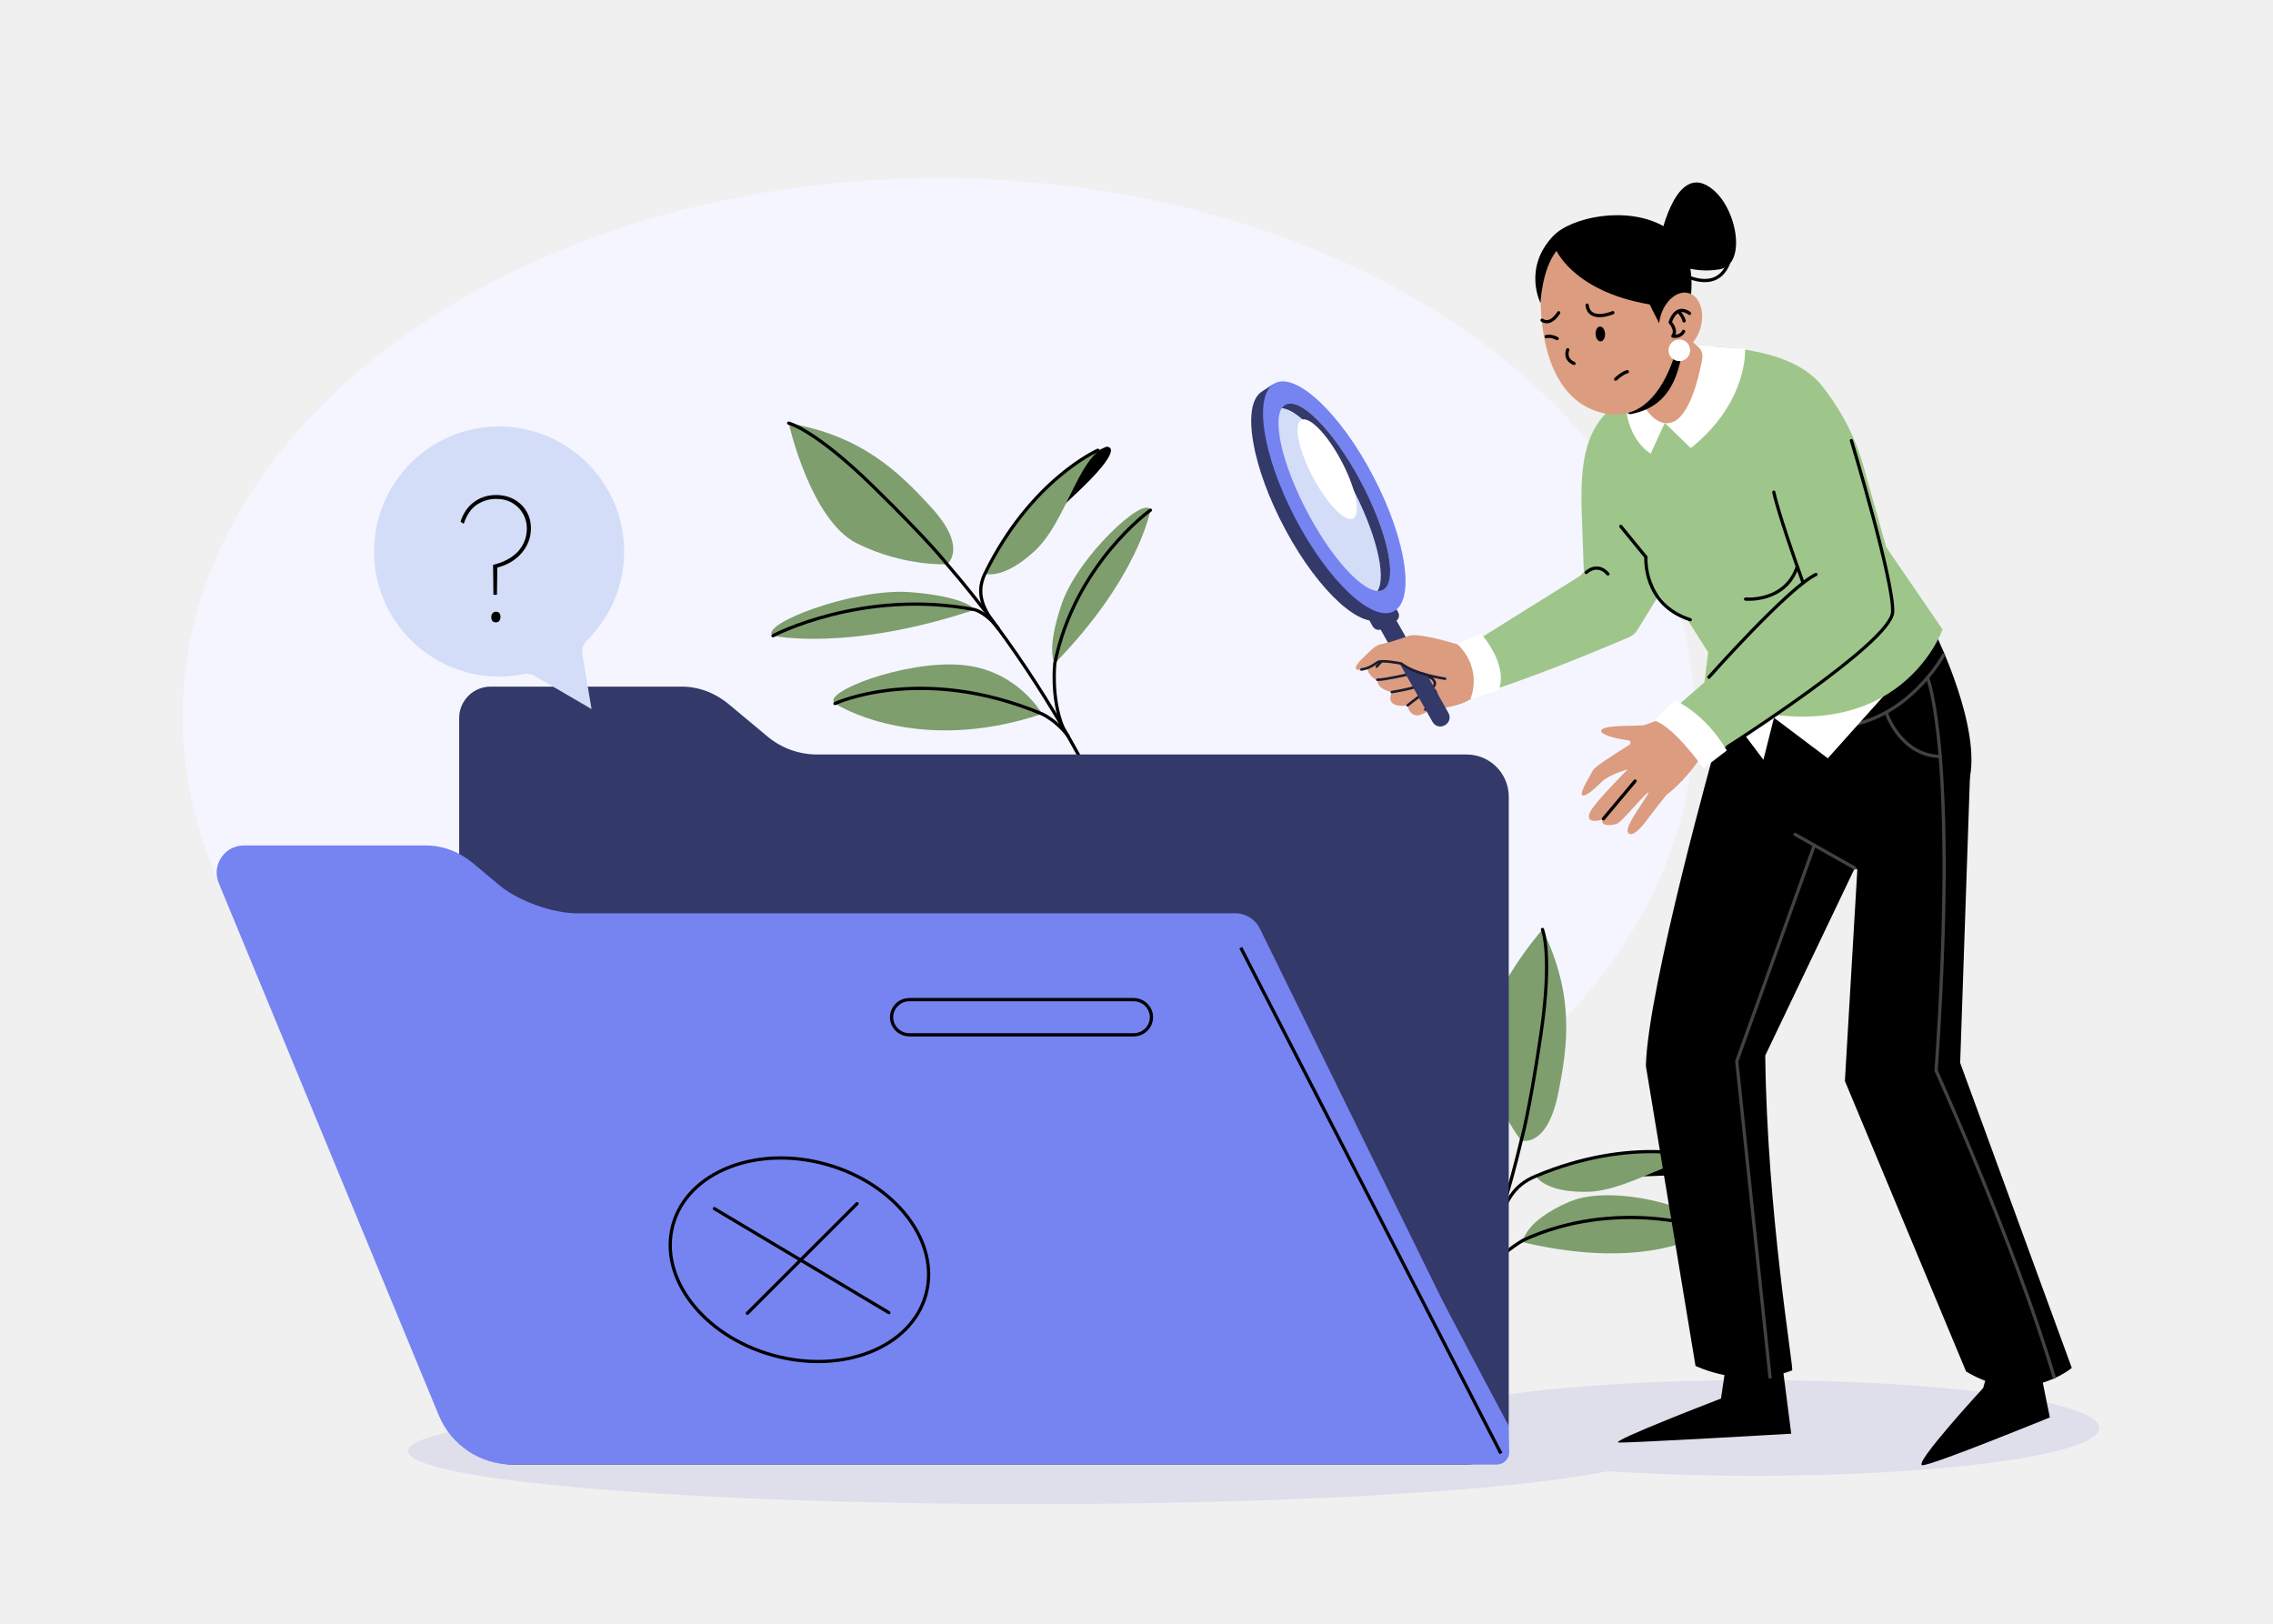
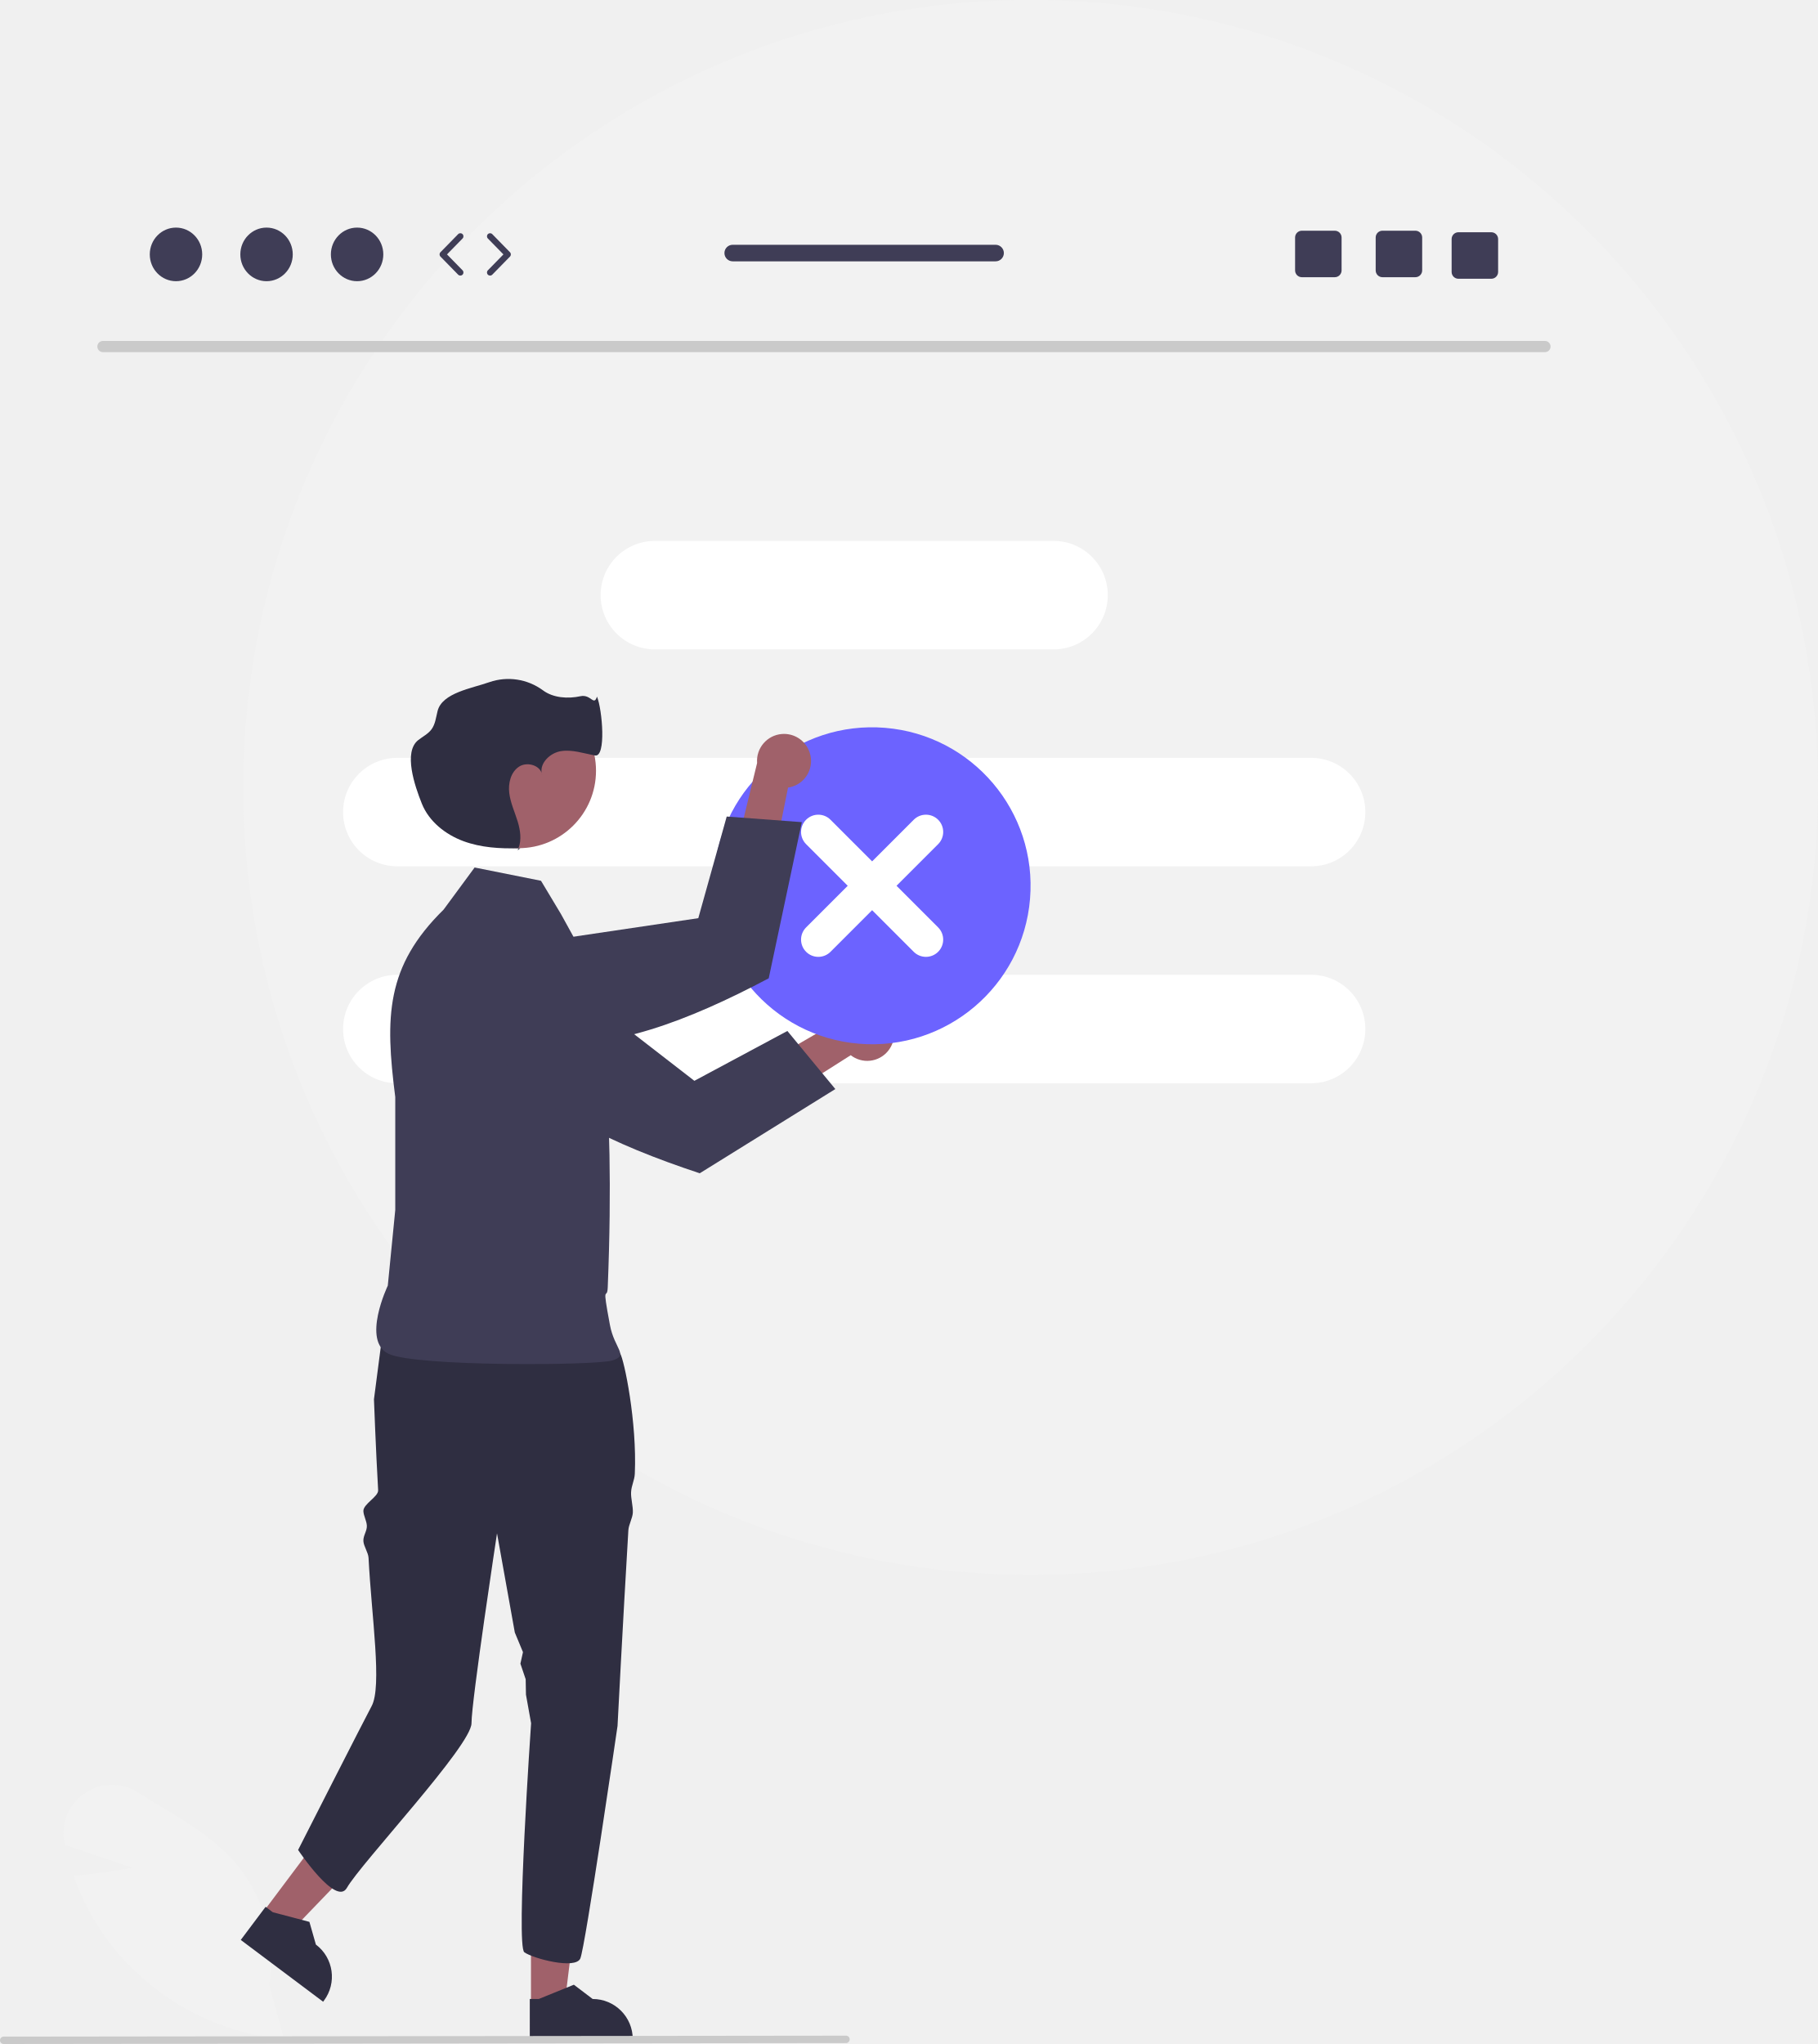
- <svg xmlns="http://www.w3.org/2000/svg" version="1.1" x="0px" y="0px" viewBox="0 0 700 500" style="enable-background:new 0 0 700 500;" xml:space="preserve">
-   <g id="BACKGROUND">
-     <ellipse style="fill:#F5F5FF;" cx="289.02" cy="220.777" rx="232.754" ry="165.915" />
-   </g>
-   <g id="OBJECTS">
-     <ellipse style="fill:#DFDFEB;" cx="540.283" cy="439.709" rx="106.251" ry="14.741" />
-     <ellipse style="fill:#DFDFEB;" cx="317.581" cy="446.822" rx="191.948" ry="16.346" />
-     <g>
-       <path style="fill:#7E9E6E;" d="M354.278,157.1c0,0-3.552,20.617-29.434,47.155c0,0-2.86-3.54,2.089-18.207    C331.881,171.381,352.802,152.106,354.278,157.1z" />
-       <path style="fill:none;stroke:#000000;stroke-linecap:round;stroke-miterlimit:10;" d="M354.278,157.1    c0,0-23.29,16.659-29.434,47.155c0,0-1.191,10.458,2.393,19.52" />
-       <path style="fill:#7E9E6E;" d="M291.678,173.754c0,0,6.534-4.951-4.707-17.316c-10.678-11.747-21.983-22.279-44.079-26.139    c0,0,6.669,29.929,21.067,37.063C278.357,174.496,291.678,173.754,291.678,173.754z" />
-       <path style="fill:#7E9E6E;" d="M238.046,195.761c0,0,23.053,5.029,62.152-8.019c0,0-2.424-4.042-19.895-5.401    C262.832,180.981,233.496,192.402,238.046,195.761z" />
-       <path style="fill:none;stroke:#000000;stroke-linecap:round;stroke-miterlimit:10;" d="M238.046,195.761    c0,0,27.659-14.642,62.152-8.019c0,0,3.548,0.888,7.161,5.714" />
-       <path style="fill:#7E9E6E;" d="M257.154,216.648c0,0,24.67,16.239,63.768,3.192c0,0-7.604-13.755-25.074-15.115    C278.377,203.365,252.603,213.289,257.154,216.648z" />
-       <path style="fill:none;stroke:#000000;stroke-linecap:round;stroke-miterlimit:10;" d="M257.154,216.648    c0,0,26.59-12.407,63.768,3.192c0,0,4.372,1.946,7.985,6.772" />
-       <path d="M340.658,137.578c0,0,7.281-0.872-10.486,15.563c-16.777,15.52-14.644,15.641-14.644,15.641    S321.894,145.559,340.658,137.578z" />
-       <path style="fill:#7E9E6E;" d="M303.323,176.643c0,0,5.438,2.097,15.246-6.904c9.808-9.001,13.464-29.061,22.089-32.161    C340.658,137.578,319.02,144.568,303.323,176.643z" />
-       <path style="fill:none;stroke:#000000;stroke-linecap:round;stroke-miterlimit:10;" d="M338.985,245.566    c-11.063-22.284-26.422-47.6-47.307-71.811c0,0-5.131-6.719-22.956-24.138c-17.825-17.419-25.83-19.317-25.83-19.317" />
-       <path style="fill:none;stroke:#000000;stroke-linecap:round;stroke-miterlimit:10;" d="M338.103,138.646    c0,0-20.59,8.985-34.779,37.997c-3.437,7.029,0.675,12.591,4.036,16.813" />
-     </g>
-     <g>
-       <path style="fill:#7E9E6E;" d="M525.859,379.153c0,0-17.209,12.699-56.862,3.379c0,0,0.105-6.36,14.336-12.477    C497.565,363.937,528.109,373.263,525.859,379.153z" />
-       <path style="fill:none;stroke:#000000;stroke-linecap:round;stroke-miterlimit:10;" d="M524.629,377.995    c0,0-27.158-9.077-55.454,3.849c0,0-9.166,5.175-14.398,13.396" />
-       <path style="fill:#7E9E6E;" d="M468.48,351.215c0,0,7.844,2.383,11.256-13.975c3.242-15.54,5.134-30.875-4.712-51.03    c0,0-20.316,22.967-17.64,38.811C460.06,340.866,468.48,351.215,468.48,351.215z" />
-       <path d="M526.807,357.347c0,0,6.052,4.14-18.142,4.802c-22.845,0.626-21.321,2.122-21.321,2.122S507.431,350.991,526.807,357.347z    " />
-       <path style="fill:#7E9E6E;" d="M472.984,362.147c0,0,2.71,5.16,16.019,4.848c13.309-0.312,29.274-12.996,37.805-9.648    C526.807,357.347,505.922,348.353,472.984,362.147z" />
-       <path style="fill:none;stroke:#000000;stroke-linecap:round;stroke-miterlimit:10;" d="M438.111,431.667    c11.548-22.037,23.027-49.332,30.369-80.452c0,0,2.428-8.098,6.067-32.754c3.639-24.656,0.477-32.251,0.477-32.251" />
-       <path style="fill:none;stroke:#000000;stroke-linecap:round;stroke-miterlimit:10;" d="M524.181,356.467    c0,0-21.41-6.803-51.197,5.679c-7.216,3.024-9.264,7.799-12.314,16.651" />
-     </g>
-     <g>
-       <path style="fill:#333969;" d="M251.612,232.331c-5.57,0-10.962-1.954-15.239-5.523l-11.865-9.901    c-4.27-3.563-9.342-5.472-14.538-5.472h-58.887c-5.344,0-9.676,4.332-9.676,9.676v11.22V434.3c0,9.221,7.475,16.696,16.696,16.696    h293.551c7.172,0,12.986-5.814,12.986-12.987V245.318c0-7.172-5.814-12.986-12.986-12.986H251.612z" />
-       <path style="fill:#7584F1;" d="M464.639,439.097c0,0-19.978-37.474-21.976-41.778l-54.599-111.232    c-1.372-2.956-4.335-4.847-7.594-4.847H177.576c-7.376,0-18.044-3.866-23.708-8.592l-8.187-6.832    c-4.27-3.563-9.342-5.472-14.538-5.472H75.102c-5.965,0-10.017,6.06-7.738,11.572l67.766,163.899    c3.799,9.187,12.76,15.179,22.701,15.179h303.143c1.976,0,3.801-1.693,3.8-3.669L464.639,439.097z" />
-       <line style="fill:none;stroke:#000000;stroke-linejoin:round;stroke-miterlimit:10;" x1="382.112" y1="291.818" x2="462.23" y2="447.559" />
-       <path style="fill:none;stroke:#000000;stroke-linejoin:round;stroke-miterlimit:10;" d="M349.099,318.656h-69.013    c-1.882,0-3.633-0.947-4.644-2.51v0c-2.332-3.608,0.3-8.331,4.644-8.331h69.013c1.882,0,3.633,0.947,4.644,2.51l0,0    C356.075,313.934,353.443,318.656,349.099,318.656z" />
-       <g>
-         <g>
-           <line style="fill:none;stroke:#000000;stroke-linecap:round;stroke-linejoin:round;stroke-miterlimit:10;" x1="220.002" y1="372.184" x2="273.735" y2="404.197" />
-           <line style="fill:none;stroke:#000000;stroke-linecap:round;stroke-linejoin:round;stroke-miterlimit:10;" x1="263.935" y1="370.641" x2="230.171" y2="404.39" />
-         </g>
-         <ellipse transform="matrix(0.2666 -0.9638 0.9638 0.2666 -193.3339 521.7817)" style="fill:none;stroke:#000000;stroke-linecap:round;stroke-linejoin:round;stroke-miterlimit:10;" cx="246.202" cy="387.933" rx="30.525" ry="40.403" />
-       </g>
-     </g>
-     <g>
-       <g>
-         <path style="fill:#DB9C7F;" d="M524.377,232.436c1.289-5.57-4.638-12.514-10.249-11.419c-4.568,0.891-6.842,1.986-7.575,2.228     c-1.435,0.473-12.143-0.224-13.369,1.56c-0.888,1.292,4.698,2.784,8.271,3.139c0.736,0.073,0.953,1.035,0.324,1.424     c-3.511,2.177-10.501,6.602-11.095,7.695c-0.797,1.465-4.428,7.162-3.405,7.794c1.023,0.633,4.117-2.213,6.127-4.233     c2.011-2.02,7.886-3.738,7.886-3.738s-10.215,10.253-11.562,13.096c-2.005,4.233,3.813,2.377,3.813,2.377     c-0.911,2.392,3.861,1.868,4.989,0.965c2.228-1.783,9.115-10.093,9.135-9.247c0.02,0.847-7.115,9.902-6.392,12.017     c0.723,2.115,3.609-0.539,5.278-2.77c1.67-2.231,6.573-8.467,6.573-8.467s5.57-4.066,10.22-11.089     C523.383,233.712,524.362,232.502,524.377,232.436z" />
-         <line style="fill:none;stroke:#000000;stroke-linecap:round;stroke-miterlimit:10;" x1="493.797" y1="252.129" x2="503.544" y2="240.513" />
-       </g>
-       <path style="fill:#9EC68A;" d="M451.104,199.487l35.062-21.875c0.217-0.142,0.424-0.299,0.62-0.47l11.562-11.897    c2.517-2.206,6.399-1.692,8.255,1.093l5.667,8.5c1.2,1.8,1.242,4.134,0.107,5.976l-8.138,13.203    c-0.599,0.972-1.476,1.731-2.525,2.181c-6.547,2.804-31.561,13.369-46.481,17.584c-3.705,1.047-7.306-1.969-6.982-5.806    l0.366-4.321C448.76,201.956,449.677,200.419,451.104,199.487z" />
-       <path d="M531.854,418.06L530,430.656c0,0-34.743,13.346-31.52,13.539c3.223,0.193,53.151-2.712,53.151-2.712l-2.938-22.867    L531.854,418.06z" />
-       <path style="fill:none;stroke:#424242;stroke-miterlimit:10;" d="M541.532,214.226c0,0,2.769,26.648,4.845,28.032    c2.076,1.384,4.845,2.076,4.845,2.076l-4.499-30.454L541.532,214.226z" />
-       <path d="M596.396,195.91c0,0,14.082,28.676,9.994,44.653l-78.062-10.738l1.629-29.791L596.396,195.91z" />
-       <path style="fill:none;stroke:#424242;stroke-linecap:round;stroke-miterlimit:10;" d="M598.54,201.719    c0,0-11.034,20.433-32.148,22.067" />
-       <path style="fill:none;stroke:#424242;stroke-linecap:round;stroke-miterlimit:10;" d="M580.877,219.427    c0,0,4.277,13.245,16.694,13.518" />
-       <path d="M528.328,229.825c0,0-20.914,74.457-21.456,98.427l15.281,92.343c0,0,14.577,7.248,29.76,1.391    c0.622-0.24-7.697-47.894-8.282-96.96l43.644-91.319L528.328,229.825z" />
-       <path d="M606.734,237.439l-3.074,89.85l34.377,93.935c0,0-14.385,12.153-32.556,1.092l-37.322-89.444l3.828-65.081l-16.265-9.849    l-2.423-28.187L606.734,237.439z" />
-       <polygon style="fill:#FFFFFF;" points="546.324,221.017 562.896,233.503 586.653,206.98 528.945,215.224 543.066,233.949   " />
-       <path d="M613.746,416.541l-2.999,10.867c0,0-21.918,23.773-18.688,23.773c3.23,0,39.222-14.716,39.222-14.716l-4.614-22.641    L613.746,416.541z" />
-       <path style="fill:none;stroke:#424242;stroke-linecap:round;stroke-miterlimit:10;" d="M593.591,208.62    c0,0,9.48,23.303,2.65,121.054c0,0,23.943,52.695,36.358,94.374" />
-       <polyline style="fill:none;stroke:#424242;stroke-linecap:round;stroke-miterlimit:10;" points="558.75,260.272 534.855,326.831     545.102,424.048   " />
-       <g>
-         <g>
-           <path style="fill:#DB9C7F;" d="M454.536,212.628c0,0,0.464,2.331-4.697,4.111c-5.161,1.78-8.198,1.215-8.198,1.215      s-11.578-13.656-12.092-14.138c-0.514-0.483,0.361-5.734,3.786-7.837c2.08-1.277,10.146,0.805,16.162,2.637      c4.194,1.277,6.782,5.478,6.077,9.805C455.298,210.122,454.952,211.699,454.536,212.628z" />
-           <path style="fill:#DB9C7F;" d="M445.04,209.004c0,0-9.466-1.374-13.466-4.672c0,0-5.978-1.205-7.249-0.451      c-1.27,0.754-2.311,1.825-5.06,2.289c-2.749,0.464-1.92-1.367,0.968-3.963c0.825-0.742,3.033-3.409,4.947-3.77      c2.577-0.485,8.154-2.458,8.154-2.458l11.19,13.378" />
-           <path style="fill:#DB9C7F;" d="M441.641,217.954c0,0-3.838,2.408-5.188,2.342c-1.35-0.065-2.625-0.87-2.955-3.088      c0,0-7.148,1.312-4.883-4.097c0,0-4.318-0.7-4.433-3.518c0,0-3.835-1.911-2.996-4.974c0.838-3.064,12.871-2.786,12.871-2.786      l12.768,6.482L441.641,217.954z" />
-           <path style="fill:none;stroke:#1A1C30;stroke-width:0.78;stroke-linecap:round;stroke-linejoin:round;stroke-miterlimit:10;" d="      M438.93,218.466c0,0,3.646-3.233,3.443-4.53c-0.203-1.297-0.888-2.01-1.716-1.761c-1.11,0.333-5.337,3.556-7.159,5.033" />
-           <path style="fill:none;stroke:#1A1C30;stroke-width:0.78;stroke-linecap:round;stroke-linejoin:round;stroke-miterlimit:10;" d="      M428.615,213.111c0,0,9.712-1.516,9.802-2.955c0.09-1.439-0.589-3.337-2.617-2.933c-2.411,0.48-9.324,2.136-11.617,2.091" />
-           <path style="fill:none;stroke:#1A1C30;stroke-width:0.78;stroke-linecap:round;stroke-linejoin:round;stroke-miterlimit:10;" d="      M440.657,212.175c0,0,1.785-1.108,1.079-2.346c-0.706-1.238-1.67-1.673-3.736-1.136" />
-           <path style="fill:none;stroke:#1A1C30;stroke-width:0.78;stroke-linecap:round;stroke-linejoin:round;stroke-miterlimit:10;" d="      M423.987,205.258c0,0,0.531-0.691,1.282-1.397" />
-         </g>
-         <path style="fill:#333969;" d="M445.048,223.266l-0.167,0.094c-1.308,0.736-2.965,0.272-3.7-1.036l-25.248-44.894l4.903-2.757     l25.248,44.894C446.82,220.874,446.356,222.53,445.048,223.266z" />
-         <path style="fill:#333969;" d="M428.414,184.645l2.119,3.768c0.575,1.022,0.315,2.259-0.581,2.762l-4.578,2.575     c-0.896,0.504-2.087,0.083-2.662-0.938l-2.211-3.931" />
-         <path style="fill:#333969;" d="M418.618,147.775c-8.758-16.247-19.736-27.431-26.713-27.954l0.231-1.543l-3.646,2.377     c-6.266,4.267-2.936,23.328,7.438,42.573c10.374,19.245,23.863,31.387,30.129,27.12l3.428-2.285l-0.987-1.321     C430.909,179.287,427.146,163.597,418.618,147.775z" />
-         <ellipse transform="matrix(0.8868 -0.4621 0.4621 0.8868 -24.2528 207.2254)" style="fill:#7584F1;" cx="410.919" cy="153.124" rx="13.643" ry="39.616" />
-         <path style="fill:#D3DDF7;" d="M418.802,147.756c8.443,15.663,11.757,30.763,7.404,33.728     c-4.354,2.965-14.727-7.328-23.17-22.991c-8.443-15.663-11.757-30.763-7.404-33.728     C399.986,121.8,410.359,132.093,418.802,147.756z" />
-         <path style="fill:#DB9C7F;" d="M445.04,209.004c0,0-9.466-1.374-13.466-4.672c0,0-5.978-1.205-7.249-0.451     c-1.27,0.754-2.311,1.825-5.06,2.289c-2.749,0.464-1.92-1.367,0.968-3.963c0.825-0.742,3.033-3.409,4.947-3.77     c2.577-0.485,8.154-2.458,8.154-2.458l11.19,13.378" />
-         <path style="fill:none;stroke:#1A1C30;stroke-width:0.78;stroke-linecap:round;stroke-linejoin:round;stroke-miterlimit:10;" d="     M445.04,209.004c0,0-9.466-1.374-13.466-4.672c0,0-5.978-1.205-7.249-0.451c-1.27,0.754-2.311,1.825-5.06,2.289" />
-         <path style="fill:#333969;" d="M418.802,147.756c-8.443-15.663-18.816-25.956-23.17-22.991c-0.344,0.234-0.634,0.552-0.884,0.932     c5.033,0.306,13.836,9.863,21.18,23.487c7.776,14.426,11.196,28.366,8.287,32.796c0.753,0.046,1.423-0.111,1.989-0.496     C430.559,178.519,427.244,163.418,418.802,147.756z" />
-         <path style="fill:#FFFFFF;" d="M412.924,141.617c4.491,8.332,6.254,16.365,3.938,17.942c-2.316,1.577-7.834-3.898-12.325-12.23     c-4.491-8.332-6.254-16.365-3.938-17.942C402.914,127.81,408.433,133.285,412.924,141.617z" />
-       </g>
-       <path style="fill:#9EC68A;" d="M580.859,168.434l-6.965-24.852c-2.557-9.123-7.038-17.565-12.96-24.961    c-10.489-13.102-38.041-11.91-38.041-11.91l-21.198,15.253c-0.065,0.035-0.13,0.071-0.195,0.107    c-12.481,6.887-14.774,17.511-14.446,33.886l0.773,22.111l14.35-13.704l3.622,4.966c-0.016-0.143-0.03-0.276-0.042-0.405    l1.715,2.7l-1.673-2.294c0.508,4.562,2.887,16.18,13.947,21.608l6.301,9.915l-1.671,13.703    c59.135,21.504,73.862-20.721,73.862-20.721L580.859,168.434z" />
-       <path style="fill:none;stroke:#000000;stroke-linecap:round;stroke-miterlimit:10;" d="M499.144,162.084l7.743,9.469    c0,0-1.058,14.594,13.647,19.273" />
-       <path style="fill:#9EC68A;" d="M557.91,181.357l-45.008,39.215c0,0,8.912,12.477,12.923,12.923l53.92-34.313" />
-       <path style="fill:none;stroke:#000000;stroke-linecap:round;stroke-miterlimit:10;" d="M526.271,208.54    c0,0,24.509-27.629,32.976-31.639" />
-       <path style="fill:none;stroke:#000000;stroke-linecap:round;stroke-miterlimit:10;" d="M546.268,151.556    c0,0,1.17,6.183,9.024,27.907" />
-       <path style="fill:none;stroke:#000000;stroke-linecap:round;stroke-miterlimit:10;" d="M532.064,229.93    c0,0,50.355-32.085,50.801-41.443c0.446-9.358-12.7-52.806-12.7-52.806" />
-       <path style="fill:none;stroke:#000000;stroke-linecap:round;stroke-miterlimit:10;" d="M537.578,184.476    c0,0,12.12,1.141,15.875-9.859" />
-       <path style="fill:none;stroke:#000000;stroke-linecap:round;stroke-miterlimit:10;" d="M488.497,176.285    c0,0,3.342-3.342,6.684,0.446" />
-       <path style="fill:#FFFFFF;" d="M448.844,198.346l7.13-3.342c0,0,8.69,9.469,5.57,17.602l-8.69,2.562    C452.855,215.169,456.865,206.256,448.844,198.346z" />
-       <path style="fill:#FFFFFF;" d="M515.743,215.558c0,0,9.358,4.011,16.042,15.541l-7.186,5.515c0,0-8.857-12.7-15.04-14.706    L515.743,215.558z" />
-       <g>
-         <path style="fill:#FFFFFF;" d="M507.889,105.267l29.522,2.172c0,0,1.119,16.239-16.709,30.56l-8.006-7.779l-4.362,9.471     c0,0-6.775-3.811-7.688-14.75l1.439-13.281L507.889,105.267z" />
-         <path style="fill:#DB9C7F;" d="M522.894,106.71c1.077,0.918,1.588,2.332,1.338,3.725c-0.948,5.285-3.814,18.077-9.56,19.684     c-7.267,2.033-11.799-12.318-11.799-12.318l3.623-25.067L522.894,106.71z" />
-         <g>
-           <path d="M499.873,112.654l-0.089,3.65c-0.068,0.037-1.309,10.812,2.312,11.227c15.134-2.736,16.086-17.085,17.381-31.325      C519.477,96.207,498.404,109.811,499.873,112.654z" />
-           <path style="fill:#DB9C7F;" d="M474.678,85.777c0,0-3.688,35.148,18.147,41.196c21.836,6.049,27.067-29.561,26.314-41.876      c-0.753-12.315-6.242-16.895-21.546-17.447C474.951,66.834,474.678,85.777,474.678,85.777z" />
-           <path d="M494.295,102.76c0.062,1.265-0.539,2.324-1.343,2.365c-0.804,0.041-1.506-0.952-1.568-2.217      c-0.062-1.265,0.539-2.324,1.343-2.365C493.531,100.503,494.233,101.495,494.295,102.76z" />
-           <path style="fill:none;stroke:#000000;stroke-linecap:round;stroke-miterlimit:10;" d="M496.693,96.285      c0,0-7.214,3.14-7.922-2.314" />
-           <path style="fill:none;stroke:#000000;stroke-linecap:round;stroke-miterlimit:10;" d="M480.017,96.299      c0,0-2.383,4.137-5.123,2.299" />
-           <path style="fill:none;stroke:#000000;stroke-linecap:round;stroke-miterlimit:10;" d="M476.184,103.647      c0,0,1.363-0.44,3.363,0.616" />
-           <path style="fill:none;stroke:#000000;stroke-linecap:round;stroke-miterlimit:10;" d="M497.564,116.758      c0,0,1.967-1.881,3.591-2.309" />
-           <path style="fill:none;stroke:#000000;stroke-linecap:round;stroke-miterlimit:10;" d="M482.805,107.697      c0,0-1.254,2.85,1.938,4.218" />
-           <path d="M474.422,93.334c0,0,0.37-10.292,4.93-16.107c0,0,6.27,14.251,33.289,17.158l7.866-1.653c0,0,3.221-16.502-8.066-23      c-11.286-6.498-28.559-2.907-34.116,2.936C468.905,82.572,474.422,93.334,474.422,93.334z" />
-           <polygon points="507.397,92.504 512.071,101.738 515.377,91.364     " />
-           <path style="fill:#DB9C7F;" d="M523.734,100.779c-1.346,4.912-5.211,8.159-8.631,7.253c-3.42-0.906-5.102-5.623-3.755-10.535      c1.346-4.912,5.211-8.159,8.631-7.253C523.399,91.15,525.08,95.867,523.734,100.779z" />
-           <path style="fill:none;stroke:#000000;stroke-linecap:round;stroke-linejoin:round;stroke-miterlimit:10;" d="M520.301,96.502      c0,0-3.847-3.31-5.949,2.742c0,0,2.247,2.385,0.829,4.257c0,0,2.215,0.503,3.308-1.451" />
-           <path style="fill:none;stroke:#000000;stroke-linecap:round;stroke-linejoin:round;stroke-miterlimit:10;" d="M518.636,98.817      c0,0-0.214-1.345-1.708-2.879" />
-           <path style="fill:#FFFFFF;" d="M520.507,107.866c0,1.842-1.493,3.335-3.335,3.335s-3.335-1.493-3.335-3.335      c0-1.842,1.493-3.335,3.335-3.335S520.507,106.024,520.507,107.866z" />
-           <path d="M511.159,74.035c0,0,4.104-21.433,13.681-17.329c9.576,4.104,13.909,24.625,4.788,26.221      c-9.12,1.596-16.189-2.736-16.189-2.736L511.159,74.035z" />
-           <path style="fill:none;stroke:#000000;stroke-linecap:round;stroke-miterlimit:10;" d="M511.273,80.191      c0,0,15.847,13.225,20.977,1.026" />
-         </g>
-       </g>
-       <line style="fill:none;stroke:#424242;stroke-linecap:round;stroke-miterlimit:10;" x1="571.16" y1="267.285" x2="552.816" y2="256.933" />
-     </g>
-     <g>
-       <path style="fill:#D3DDF7;" d="M154.786,131.333c19.821,0.54,36.221,16.416,37.362,36.212c0.671,11.64-3.84,22.232-11.432,29.705    c-1.122,1.104-1.643,2.678-1.381,4.23l2.851,16.871l-17.542-10.221c-0.999-0.582-2.176-0.796-3.31-0.567    c-4.288,0.865-8.831,1.024-13.514,0.315c-17.329-2.625-30.849-16.971-32.447-34.425    C113.243,150.19,131.824,130.707,154.786,131.333z" />
-       <g>
-         <path d="M151.954,183.149l-0.108-9.205c1.343-0.327,2.568-0.753,3.676-1.28c1.107-0.526,2.079-1.134,2.914-1.825     c0.835-0.689,1.534-1.461,2.098-2.315c0.563-0.853,0.988-1.77,1.28-2.75c0.29-0.98,0.436-2.015,0.436-3.105     c0-1.561-0.382-3.032-1.145-4.412c-0.762-1.379-1.852-2.496-3.268-3.35c-1.416-0.853-3.104-1.28-5.065-1.28     c-2.106,0-4.058,0.582-5.855,1.743c-1.798,1.163-3.169,3.141-4.112,5.937l-0.98-0.654c0.835-2.65,2.233-4.684,4.194-6.1     c1.961-1.417,4.193-2.125,6.699-2.125c2.143,0,4.021,0.455,5.638,1.362c1.615,0.908,2.877,2.134,3.785,3.677     c0.907,1.543,1.362,3.277,1.362,5.202c0,1.453-0.245,2.814-0.735,4.085c-0.49,1.271-1.181,2.433-2.07,3.486     c-0.89,1.054-1.97,1.97-3.241,2.751c-1.271,0.782-2.705,1.371-4.303,1.77l-0.108,8.388H151.954z M151.301,190.012     c0-0.472,0.127-0.862,0.381-1.171c0.254-0.308,0.6-0.463,1.035-0.463c0.508,0,0.871,0.146,1.09,0.436     c0.218,0.291,0.326,0.69,0.326,1.198c0,0.436-0.118,0.817-0.354,1.144c-0.237,0.327-0.591,0.49-1.063,0.49     c-0.473,0-0.826-0.146-1.063-0.436C151.418,190.92,151.301,190.521,151.301,190.012z" />
-       </g>
-     </g>
-     <path style="fill:none;stroke:#424242;stroke-linecap:round;stroke-miterlimit:10;" d="M598.721,201.355" />
+ <svg xmlns="http://www.w3.org/2000/svg" width="586.479" height="659.298" viewBox="0 0 586.479 659.298" data-src="https://cdn.undraw.co/illustrations/cancel_7zdh.svg" role="img" artist="Katerina Limpitsouni" source="https://undraw.co/">
+   <circle cx="332.479" cy="254" r="254" fill="#f2f2f2" />
+   <path d="M498.464,113.588H33.171c-.998-.021-1.789-.847-1.768-1.845,.021-.968,.8-1.747,1.768-1.768H498.464c.998,.021,1.789,.847,1.768,1.845-.021,.968-.8,1.747-1.768,1.768Z" fill="#cacaca" />
+   <rect x="193.774" y="174.473" width="163.611" height="34.986" rx="17.493" ry="17.493" fill="#fff" />
+   <path d="M128.175,244.445H422.985c9.661,0,17.493,7.832,17.493,17.493h0c0,9.661-7.832,17.493-17.493,17.493H128.175c-9.661,0-17.493-7.832-17.493-17.493h0c0-9.661,7.832-17.493,17.493-17.493Z" fill="#fff" />
+   <path d="M128.175,314.418H422.985c9.661,0,17.493,7.832,17.493,17.493h0c0,9.661-7.832,17.493-17.493,17.493H128.175c-9.661,0-17.493-7.832-17.493-17.493h0c0-9.661,7.832-17.493,17.493-17.493Z" fill="#fff" />
+   <path d="M91.641,657.759l-.694-.068c-23.541-2.429-44.821-15.089-58.188-34.618-3.661-5.442-6.623-11.323-8.815-17.504l-.211-.59,.624-.05c7.447-.599,15.097-1.863,18.496-2.464l-21.915-7.425-.136-.65c-1.299-6.104,1.246-12.385,6.428-15.862,5.196-3.644,12.087-3.761,17.404-.294,2.386,1.524,4.882,3.033,7.295,4.494,8.293,5.016,16.869,10.203,23.298,17.301,9.75,10.978,14.023,25.77,11.63,40.256l4.783,17.476Z" fill="#f2f2f2" />
+   <polygon points="171.3 646.861 182.1 646.86 187.239 605.198 171.297 605.199 171.3 646.861" fill="#a0616a" />
+   <path d="M170.919,658.128l33.214-.001v-.42c-0-7.14-5.788-12.927-12.928-12.928h-.001l-6.067-4.603-11.32,4.603-2.899,0,.001,13.348Z" fill="#2f2e41" />
+   <polygon points="84.741 616.945 93.38 623.426 122.493 593.185 109.741 583.619 84.741 616.945" fill="#a0616a" />
+   <path d="M77.674,625.73l26.569,19.932,.252-.336c4.284-5.711,3.128-13.814-2.583-18.099l-.001-0-2.091-7.323-11.817-3.111-2.319-1.74-8.01,10.678Z" fill="#2f2e41" />
+   <path d="M120.645,451.353s.596,16.264,1.348,29.307c.123,2.139-4.888,4.463-4.758,6.79,.086,1.544,1.028,3.045,1.116,4.655,.092,1.699-1.208,3.203-1.116,4.96,.091,1.717,1.574,3.685,1.664,5.442,.963,18.909,4.455,41.546,.958,47.874-1.723,3.119-23.685,46.324-23.685,46.324,0,0,12.237,18.355,15.733,12.237,4.618-8.081,40.206-45.887,40.206-53.107,0-7.211,8.233-61.253,8.233-61.253l5.741,31.982,2.632,6.337-.827,3.72,1.701,5.02,.092,4.968,1.656,9.226s-4.982,71.882-2.176,73.883c2.814,2.01,16.441,5.62,18.049,2.01,1.6-3.61,12.011-75.019,12.011-75.019,0,0,1.678-32.724,3.496-63.141,.105-1.766,1.346-3.898,1.442-5.638,.114-2.019-.673-4.641-.568-6.599,.114-2.246,1.11-3.828,1.206-5.979,.743-16.616-3.428-36.849-4.756-38.842-4.012-6.013-7.622-10.821-7.622-10.821,0,0-54.036-17.754-68.475,.286l-3.302,25.376Z" fill="#2f2e41" />
+   <path d="M174.538,284.104l-21.421-4.284-9.996,13.567h0c-18.653,18.341-18.934,34.528-15.604,60.474v36.416l-2.41,24.412s-8.532,17.845,.268,22,66.599,3.801,72.117,2.142,.735-3.695-.714-11.425c-2.722-14.519-.901-7.516-.714-12.138,2.686-66.314-3.57-93.538-4.205-100.694l-10.894-19.759-6.426-10.71Z" fill="#3f3d56" />
+   <path d="M287.439,337.571c-2.232,4.23-7.471,5.849-11.701,3.617-.451-.238-.88-.515-1.282-.829l-46.26,29.373,.133-15.992,44.938-26.078c3.201-3.589,8.705-3.903,12.294-.702,3.003,2.678,3.78,7.066,1.878,10.612Z" fill="#a0616a" />
+   <path d="M157.625,302.624l-5.267-.558c-4.866-.505-9.641,1.579-12.579,5.491-1.125,1.483-1.934,3.183-2.375,4.992l-.003,.014c-1.321,5.445,.751,11.152,5.258,14.481l18.19,13.411c12.765,17.249,36.757,28.693,64.898,37.99l43.743-27.167-15.472-18.738-30.003,16.08-44.598-34.524-.026-.021-16.974-10.936-4.792-.515Z" fill="#3f3d56" />
+   <circle cx="167.3" cy="248.605" r="24.98" fill="#a0616a" />
+   <path d="M167.877,273.59c-.201,.007-.403,.011-.605,.017-.086,.224-.179,.446-.287,.664l.892-.68Z" fill="#2f2e41" />
+   <path d="M174.732,249.298c.039,.246,.099,.488,.179,.724-.033-.247-.093-.49-.179-.724Z" fill="#2f2e41" />
+   <path d="M192.599,224.694c-1.028,3.193-1.946-.857-5.328-.129-4.069,.876-8.804,.575-12.136-1.919-4.965-3.643-11.399-4.623-17.223-2.625-5.702,2.017-15.253,3.439-16.739,9.302-.516,2.038-.722,4.249-1.973,5.938-1.094,1.477-2.822,2.319-4.266,3.455-4.877,3.837-1.15,14.74,1.159,20.5,2.308,5.761,7.604,9.957,13.425,12.107,5.633,2.08,11.746,2.447,17.755,2.283,1.045-2.711,.594-5.841-.269-8.651-.934-3.042-2.316-5.978-2.706-9.136s.466-6.745,3.114-8.51c2.434-1.622,6.395-.634,7.321,1.988-.54-3.278,2.781-6.451,6.205-7.009,3.677-.599,7.353,.728,11.019,1.389s2.365-14.773,.642-18.984Z" fill="#2f2e41" />
+   <circle cx="281.358" cy="285.711" r="51.12" transform="translate(-26.58509 542.5448) rotate(-85.26884)" fill="#6c63ff" />
+   <path d="M294.787,264.411l-13.428,13.428-13.428-13.428c-2.174-2.174-5.698-2.174-7.872,0s-2.174,5.698,0,7.872l13.428,13.428-13.428,13.428c-2.172,2.176-2.168,5.7,.007,7.872,2.173,2.169,5.692,2.169,7.864-0l13.428-13.428,13.428,13.428c2.176,2.172,5.7,2.168,7.872-.007,2.169-2.173,2.169-5.691,0-7.864l-13.428-13.428,13.428-13.428c2.174-2.174,2.174-5.698,0-7.872s-5.698-2.174-7.872,0h0Z" fill="#fff" />
+   <path d="M261.214,242.744c1.507,4.539-.952,9.441-5.491,10.948-.484,.161-.981,.278-1.486,.351l-10.831,53.717-11.448-11.168,12.293-50.482c-.374-4.794,3.21-8.984,8.005-9.358,4.012-.313,7.715,2.164,8.958,5.991Z" fill="#a0616a" />
+   <path d="M146.125,312.225l-4.049,3.414c-3.733,3.162-5.535,8.05-4.746,12.879,.291,1.839,.958,3.599,1.958,5.169l.008,.012c3.015,4.723,8.567,7.179,14.09,6.231l22.271-3.842c21.285,2.73,46.152-6.66,72.343-20.531l10.68-50.373-24.233-1.808-9.168,32.783-55.788,8.281-.033,.004-19.643,4.678-3.689,3.101Z" fill="#3f3d56" />
+   <path d="M272.937,658.99l-271.75,.307c-.658-.002-1.189-.537-1.187-1.195,.002-.655,.532-1.185,1.187-1.187l271.75-.307c.658,.002,1.189,.537,1.187,1.195-.002,.655-.532,1.185-1.187,1.187Z" fill="#cacaca" />
+   <g>
+     <ellipse cx="56.777" cy="82.058" rx="8.457" ry="8.645" fill="#3f3d56" />
+     <ellipse cx="85.991" cy="82.058" rx="8.457" ry="8.645" fill="#3f3d56" />
+     <ellipse cx="115.204" cy="82.058" rx="8.457" ry="8.645" fill="#3f3d56" />
+     <path d="M148.516,88.891c-.26,0-.519-.101-.715-.301l-5.706-5.833c-.38-.389-.38-1.01,0-1.398l5.706-5.833c.387-.395,1.021-.401,1.414-.016,.395,.386,.402,1.02,.016,1.414l-5.022,5.133,5.022,5.134c.386,.395,.379,1.028-.016,1.414-.194,.19-.447,.285-.699,.285Z" fill="#3f3d56" />
+     <path d="M158.104,88.891c-.252,0-.505-.095-.699-.285-.395-.386-.402-1.019-.016-1.414l5.021-5.134-5.021-5.133c-.386-.395-.379-1.028,.016-1.414,.394-.387,1.028-.379,1.414,.016l5.706,5.833c.38,.389,.38,1.01,0,1.398l-5.706,5.833c-.196,.2-.455,.301-.715,.301Z" fill="#3f3d56" />
+     <path d="M456.614,74.414h-10.61c-1.21,0-2.19,.98-2.19,2.19v10.62c0,1.21,.98,2.19,2.19,2.19h10.61c1.21,0,2.2-.98,2.2-2.19v-10.62c0-1.21-.99-2.19-2.2-2.19Z" fill="#3f3d56" />
+     <path d="M430.614,74.414h-10.61c-1.21,0-2.19,.98-2.19,2.19v10.62c0,1.21,.98,2.19,2.19,2.19h10.61c1.21,0,2.2-.98,2.2-2.19v-10.62c0-1.21-.99-2.19-2.2-2.19Z" fill="#3f3d56" />
+     <path d="M481.114,74.914h-10.61c-1.21,0-2.19,.98-2.19,2.19v10.62c0,1.21,.98,2.19,2.19,2.19h10.61c1.21,0,2.2-.98,2.2-2.19v-10.62c0-1.21-.99-2.19-2.2-2.19Z" fill="#3f3d56" />
+     <path d="M321.192,78.954h-84.81c-1.48,0-2.67,1.2-2.67,2.67s1.19,2.67,2.67,2.67h84.81c1.47,0,2.67-1.2,2.67-2.67s-1.2-2.67-2.67-2.67Z" fill="#3f3d56" />
  </g>
</svg>
